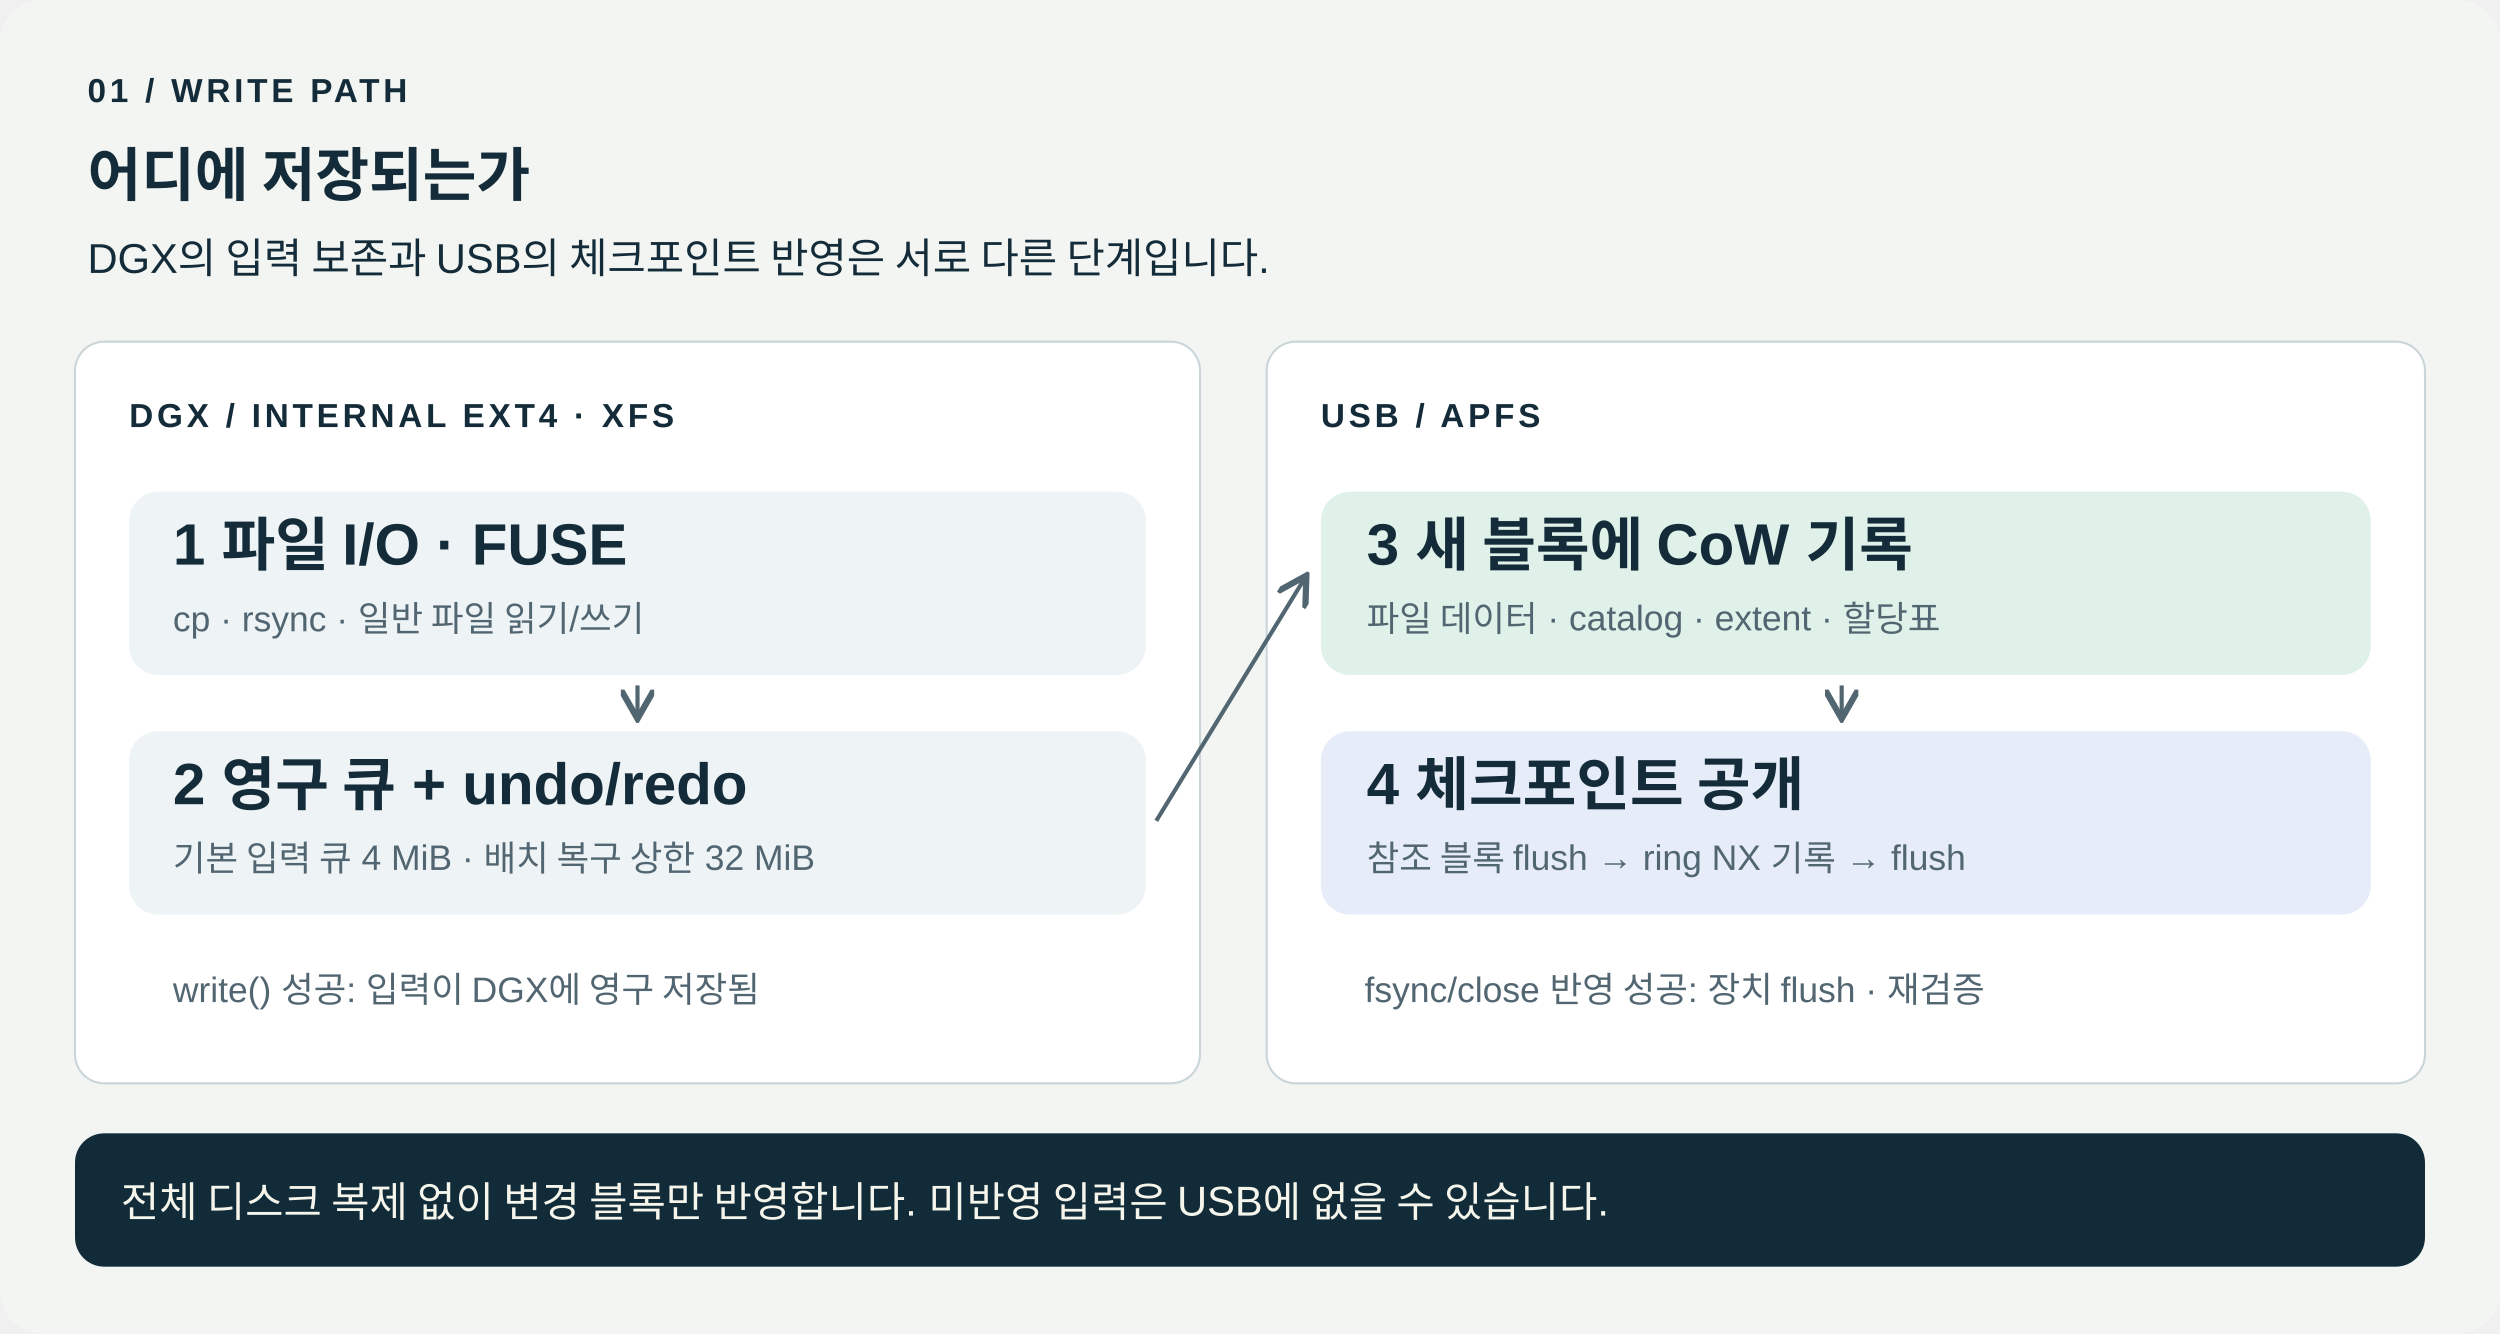
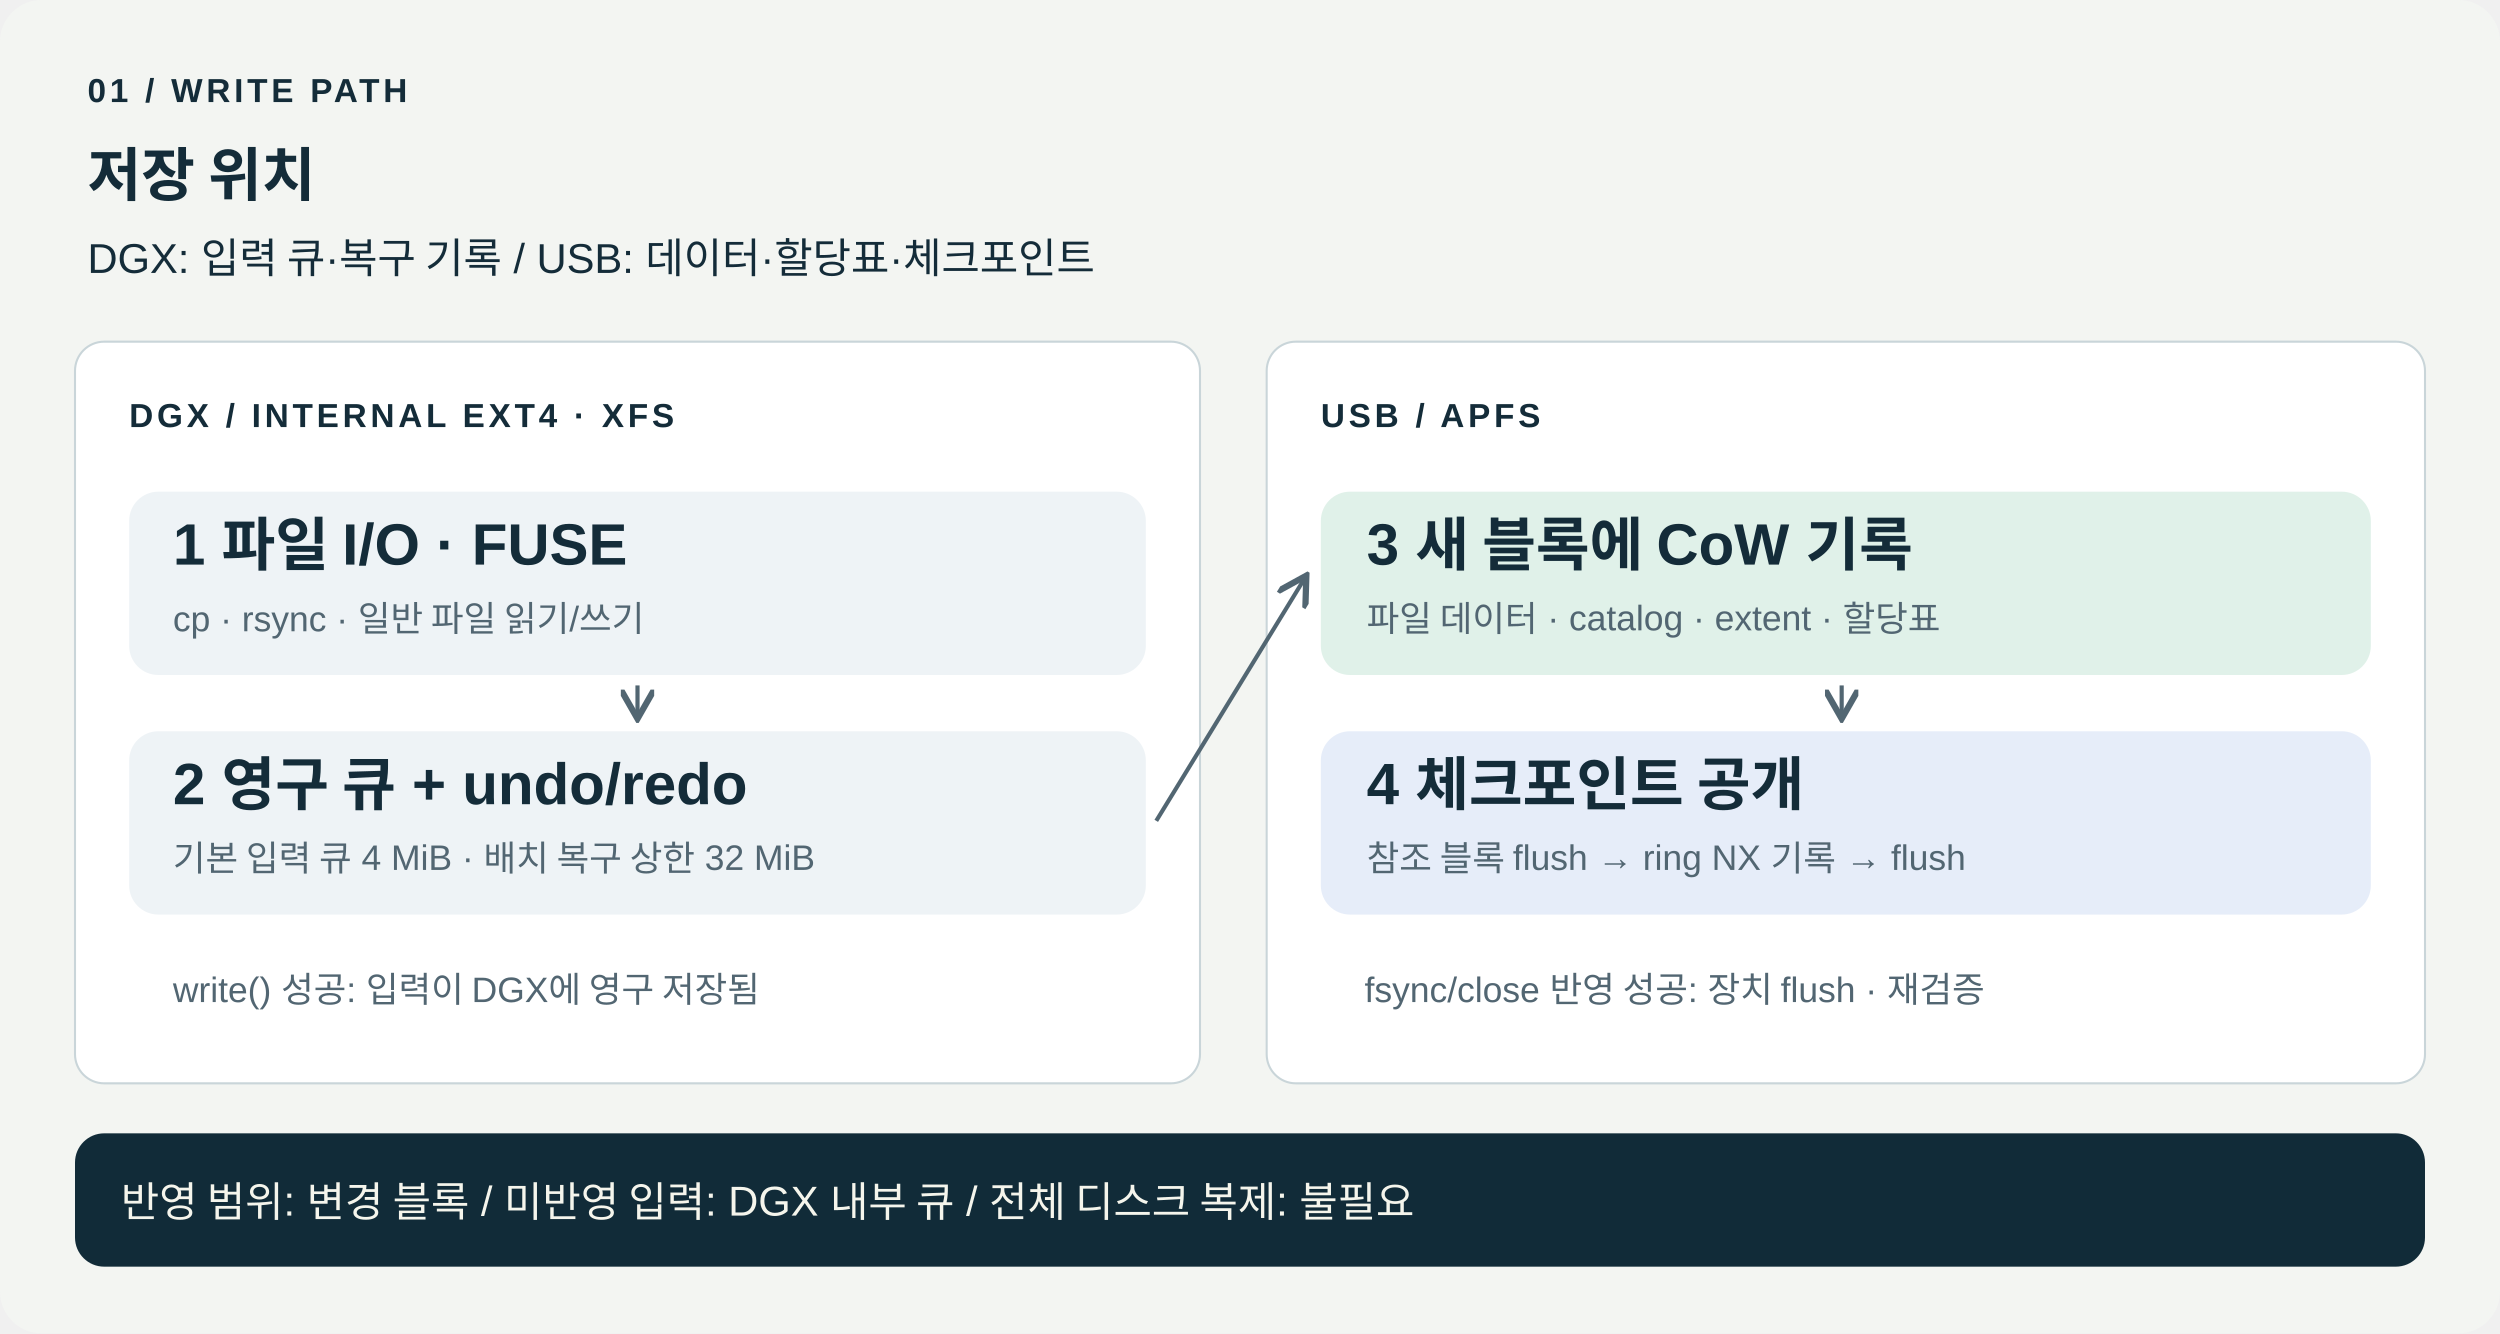
<svg xmlns="http://www.w3.org/2000/svg" width="1200" height="640" viewBox="0 0 1200 640" role="img" aria-labelledby="title desc">
  <style>text{font-family:Arial,'Apple SD Gothic Neo','Noto Sans KR',sans-serif;fill:#142c39}.label{font-size:16px;letter-spacing:1.8px;font-weight:700}.title{font-size:28px;font-weight:700}.body{font-size:20px}.small{font-size:17px;fill:#526672}.mono{font-family:monospace;font-size:16px}</style>
  <defs>
    <marker id="arrow" markerWidth="8" markerHeight="8" refX="6" refY="4" orient="auto">
      <path d="M0 0L7 4L0 8" fill="none" stroke="#526672" stroke-width="1.5" />
    </marker>
  </defs>
  <rect x="0" y="0" width="1200" height="640" rx="20" fill="#f3f5f2" stroke="none" />
  <text x="42" y="49" class="label">01 / WRITE PATH</text>
-   <text x="42" y="94" class="title">어디에 저장되는가</text>
-   <text x="42" y="131" class="body">DGX의 입력 보존과 USB의 체크포인트 반영은 서로 다른 단계입니다.</text>
+   <text x="42" y="94" class="title">저장 위치</text>
+   <text x="42" y="131" class="body">DGX: 입력 큐·복구 기록  /  USB: 데이터·할당표·체크포인트</text>
  <rect x="36" y="164" width="540" height="356" rx="14" fill="#ffffff" stroke="#c9d5d9" />
  <rect x="608" y="164" width="556" height="356" rx="14" fill="#ffffff" stroke="#c9d5d9" />
  <text x="62" y="205" class="label">DGX / INTERNAL EXT4 · XFS</text>
  <text x="634" y="205" class="label">USB / APFS</text>
  <rect x="62" y="236" width="488" height="88" rx="14" fill="#eef3f6" stroke="none" />
  <text x="83" y="271" class="title">1  파일 I/O · FUSE</text>
  <text x="83" y="303" class="small">cp · rsync · 일반 파일 읽기/쓰기</text>
  <rect x="62" y="351" width="488" height="88" rx="14" fill="#eef3f6" stroke="none" />
  <text x="83" y="386" class="title">2  영구 큐 + undo/redo</text>
  <text x="83" y="418" class="small">기본 입력 큐 4 MiB · 배치 복구 상한 32 MiB</text>
  <path d="M306 329L306 343" stroke="#526672" stroke-width="2" fill="none" marker-end="url(#arrow)" />
  <text x="83" y="481" class="small">write() 성공: 입력이 DGX에 영구 저장됨</text>
  <rect x="634" y="236" width="504" height="88" rx="14" fill="#e0f1e9" stroke="none" />
  <text x="656" y="271" class="title">3  새 블록에 CoW 기록</text>
  <text x="656" y="303" class="small">파일 데이터 · catalog · extent · 할당표</text>
  <rect x="634" y="351" width="504" height="88" rx="14" fill="#e6edf9" stroke="none" />
  <text x="656" y="386" class="title">4  체크포인트 공개</text>
  <text x="656" y="418" class="small">참조 블록 flush → ring NX 기록 → flush</text>
  <path d="M884 329L884 343" stroke="#526672" stroke-width="2" fill="none" marker-end="url(#arrow)" />
  <path d="M555 394L626 278" stroke="#526672" stroke-width="2" fill="none" marker-end="url(#arrow)" />
  <text x="655" y="481" class="small">fsync/close 반영 성공: 장치 flush · 재검증</text>
  <rect x="36" y="544" width="1128" height="64" rx="14" fill="#112b38" stroke="none" />
-   <text x="58" y="584" class="body" style="fill:#f5f5ec">전체 디스크 복제 없이 변경 블록만 반영합니다. 미반영 입력은 USB에 없을 수 있습니다.</text>
+   <text x="58" y="584" class="body" style="fill:#f5f5ec">반영 범위: 변경 블록  /  미반영 입력: DGX 내부 큐  /  전체 디스크 복제: 불필요</text>
</svg>
